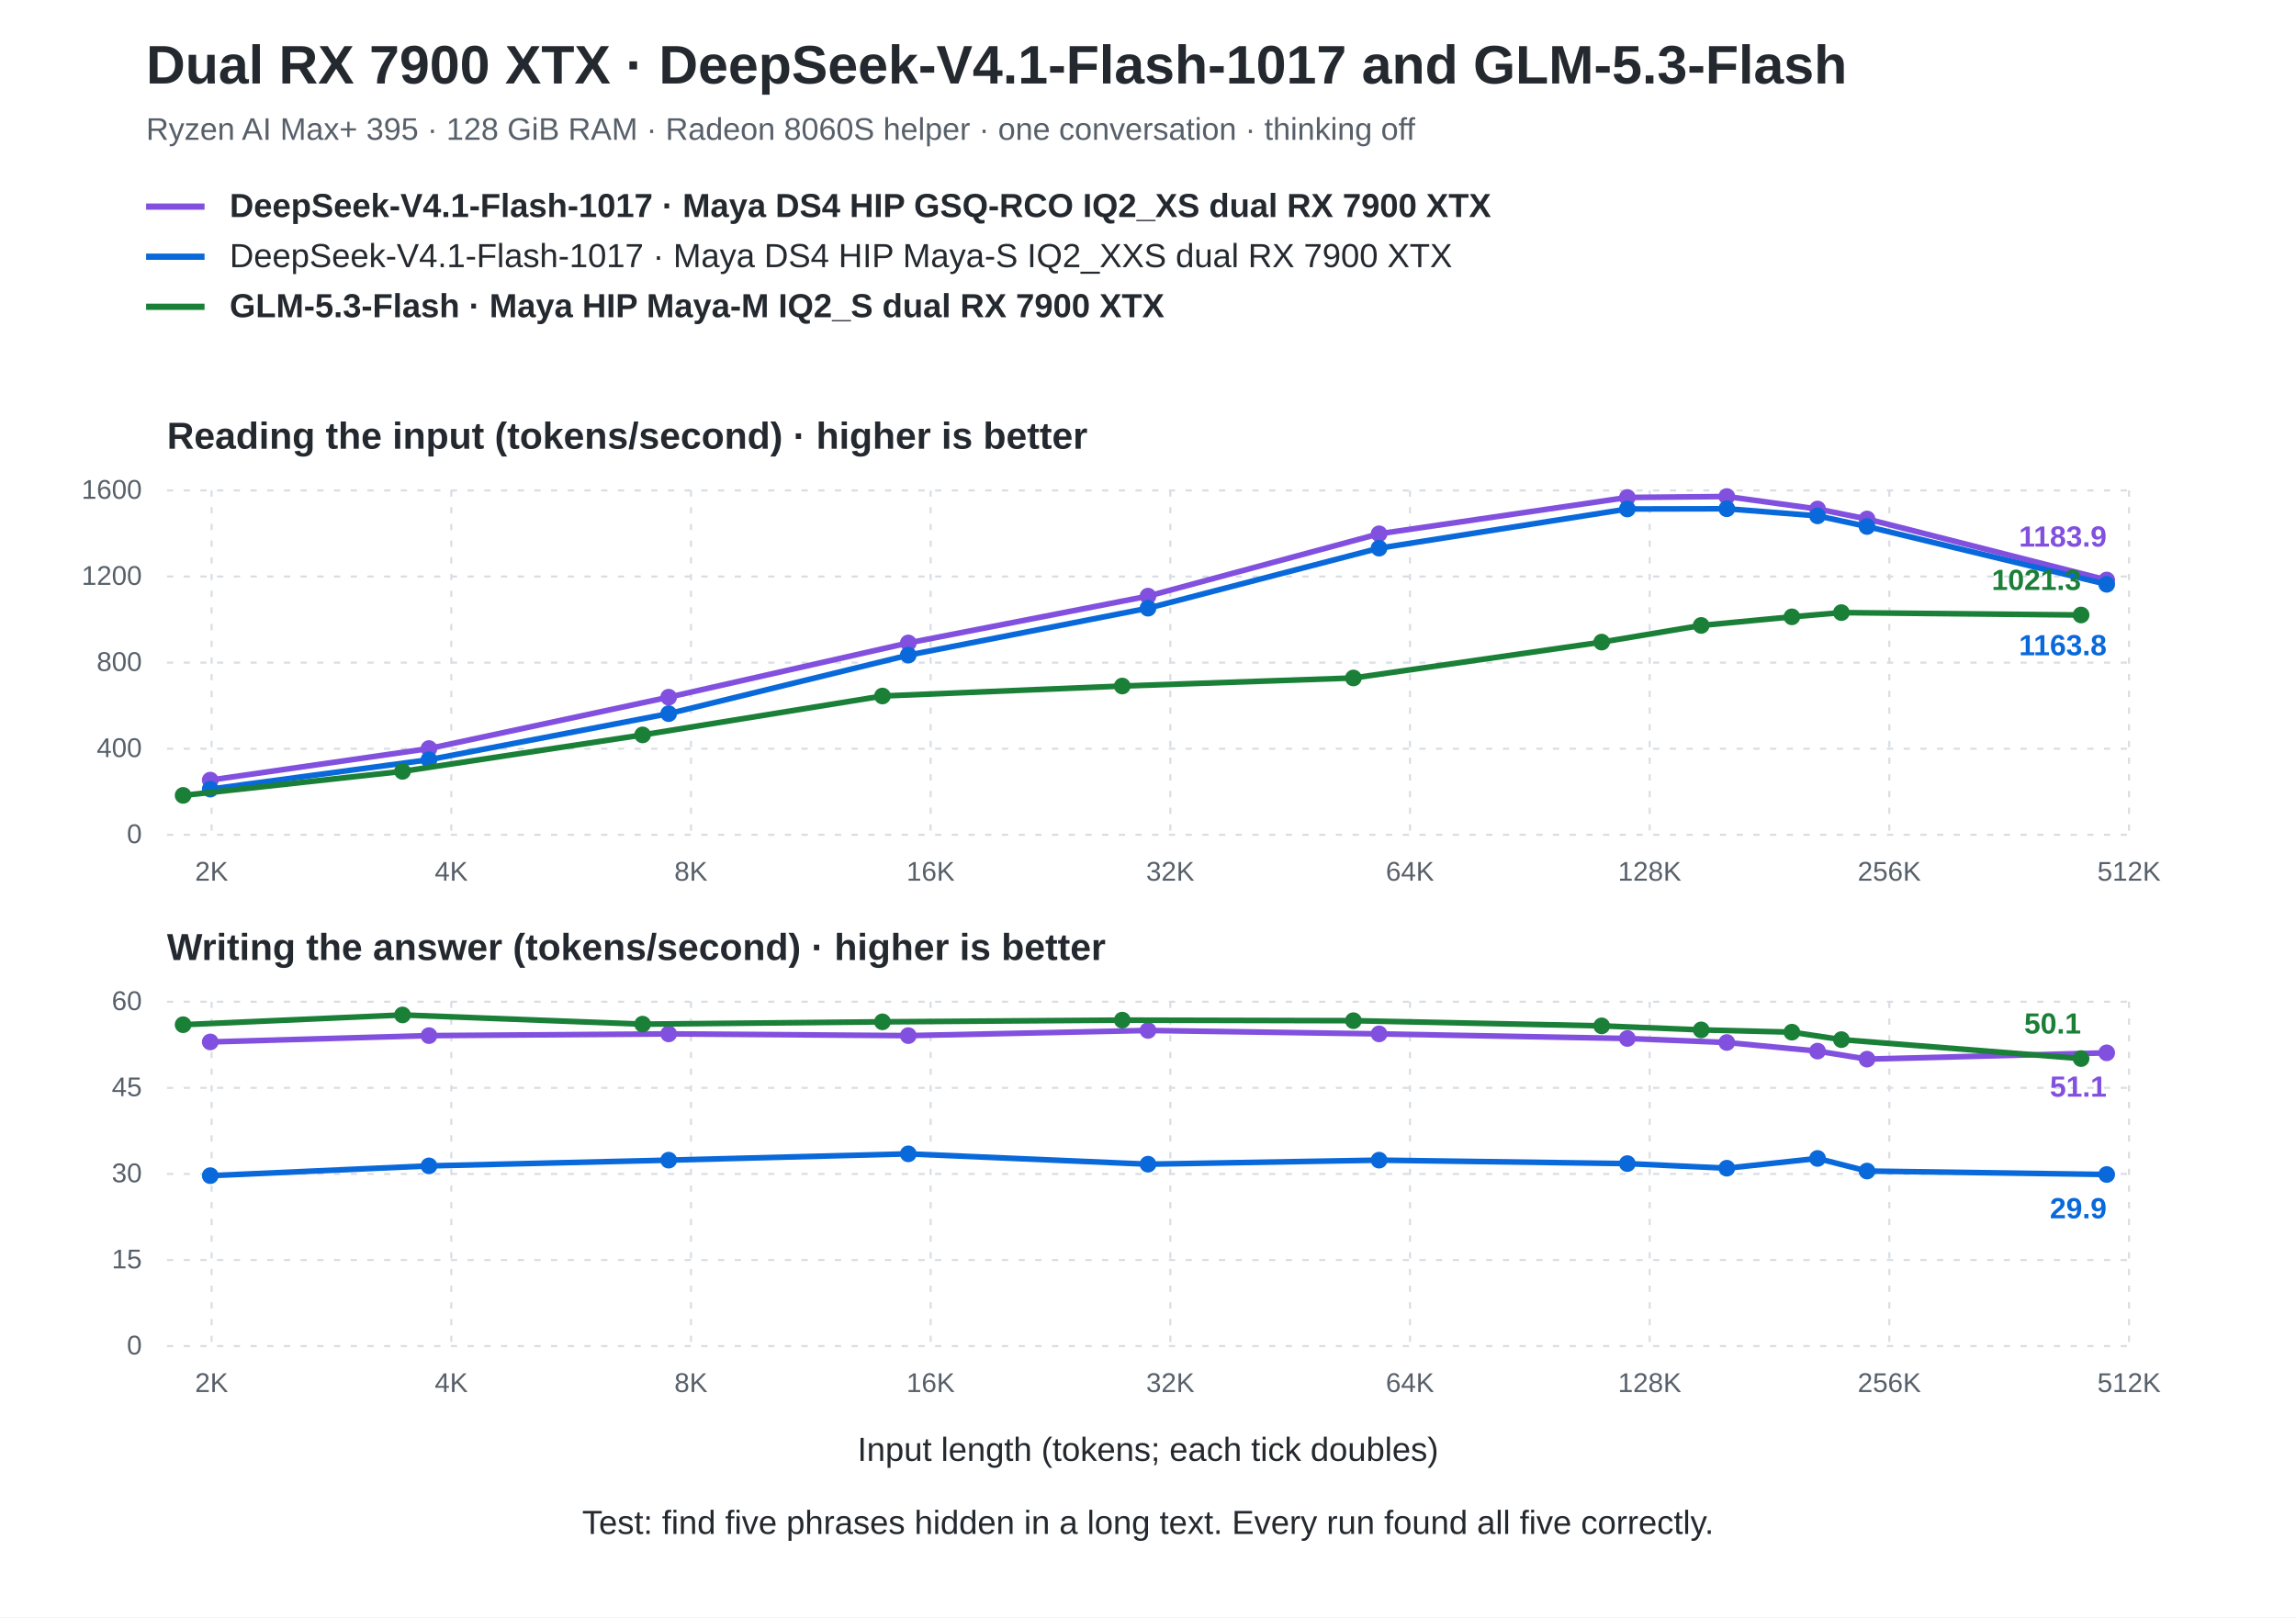
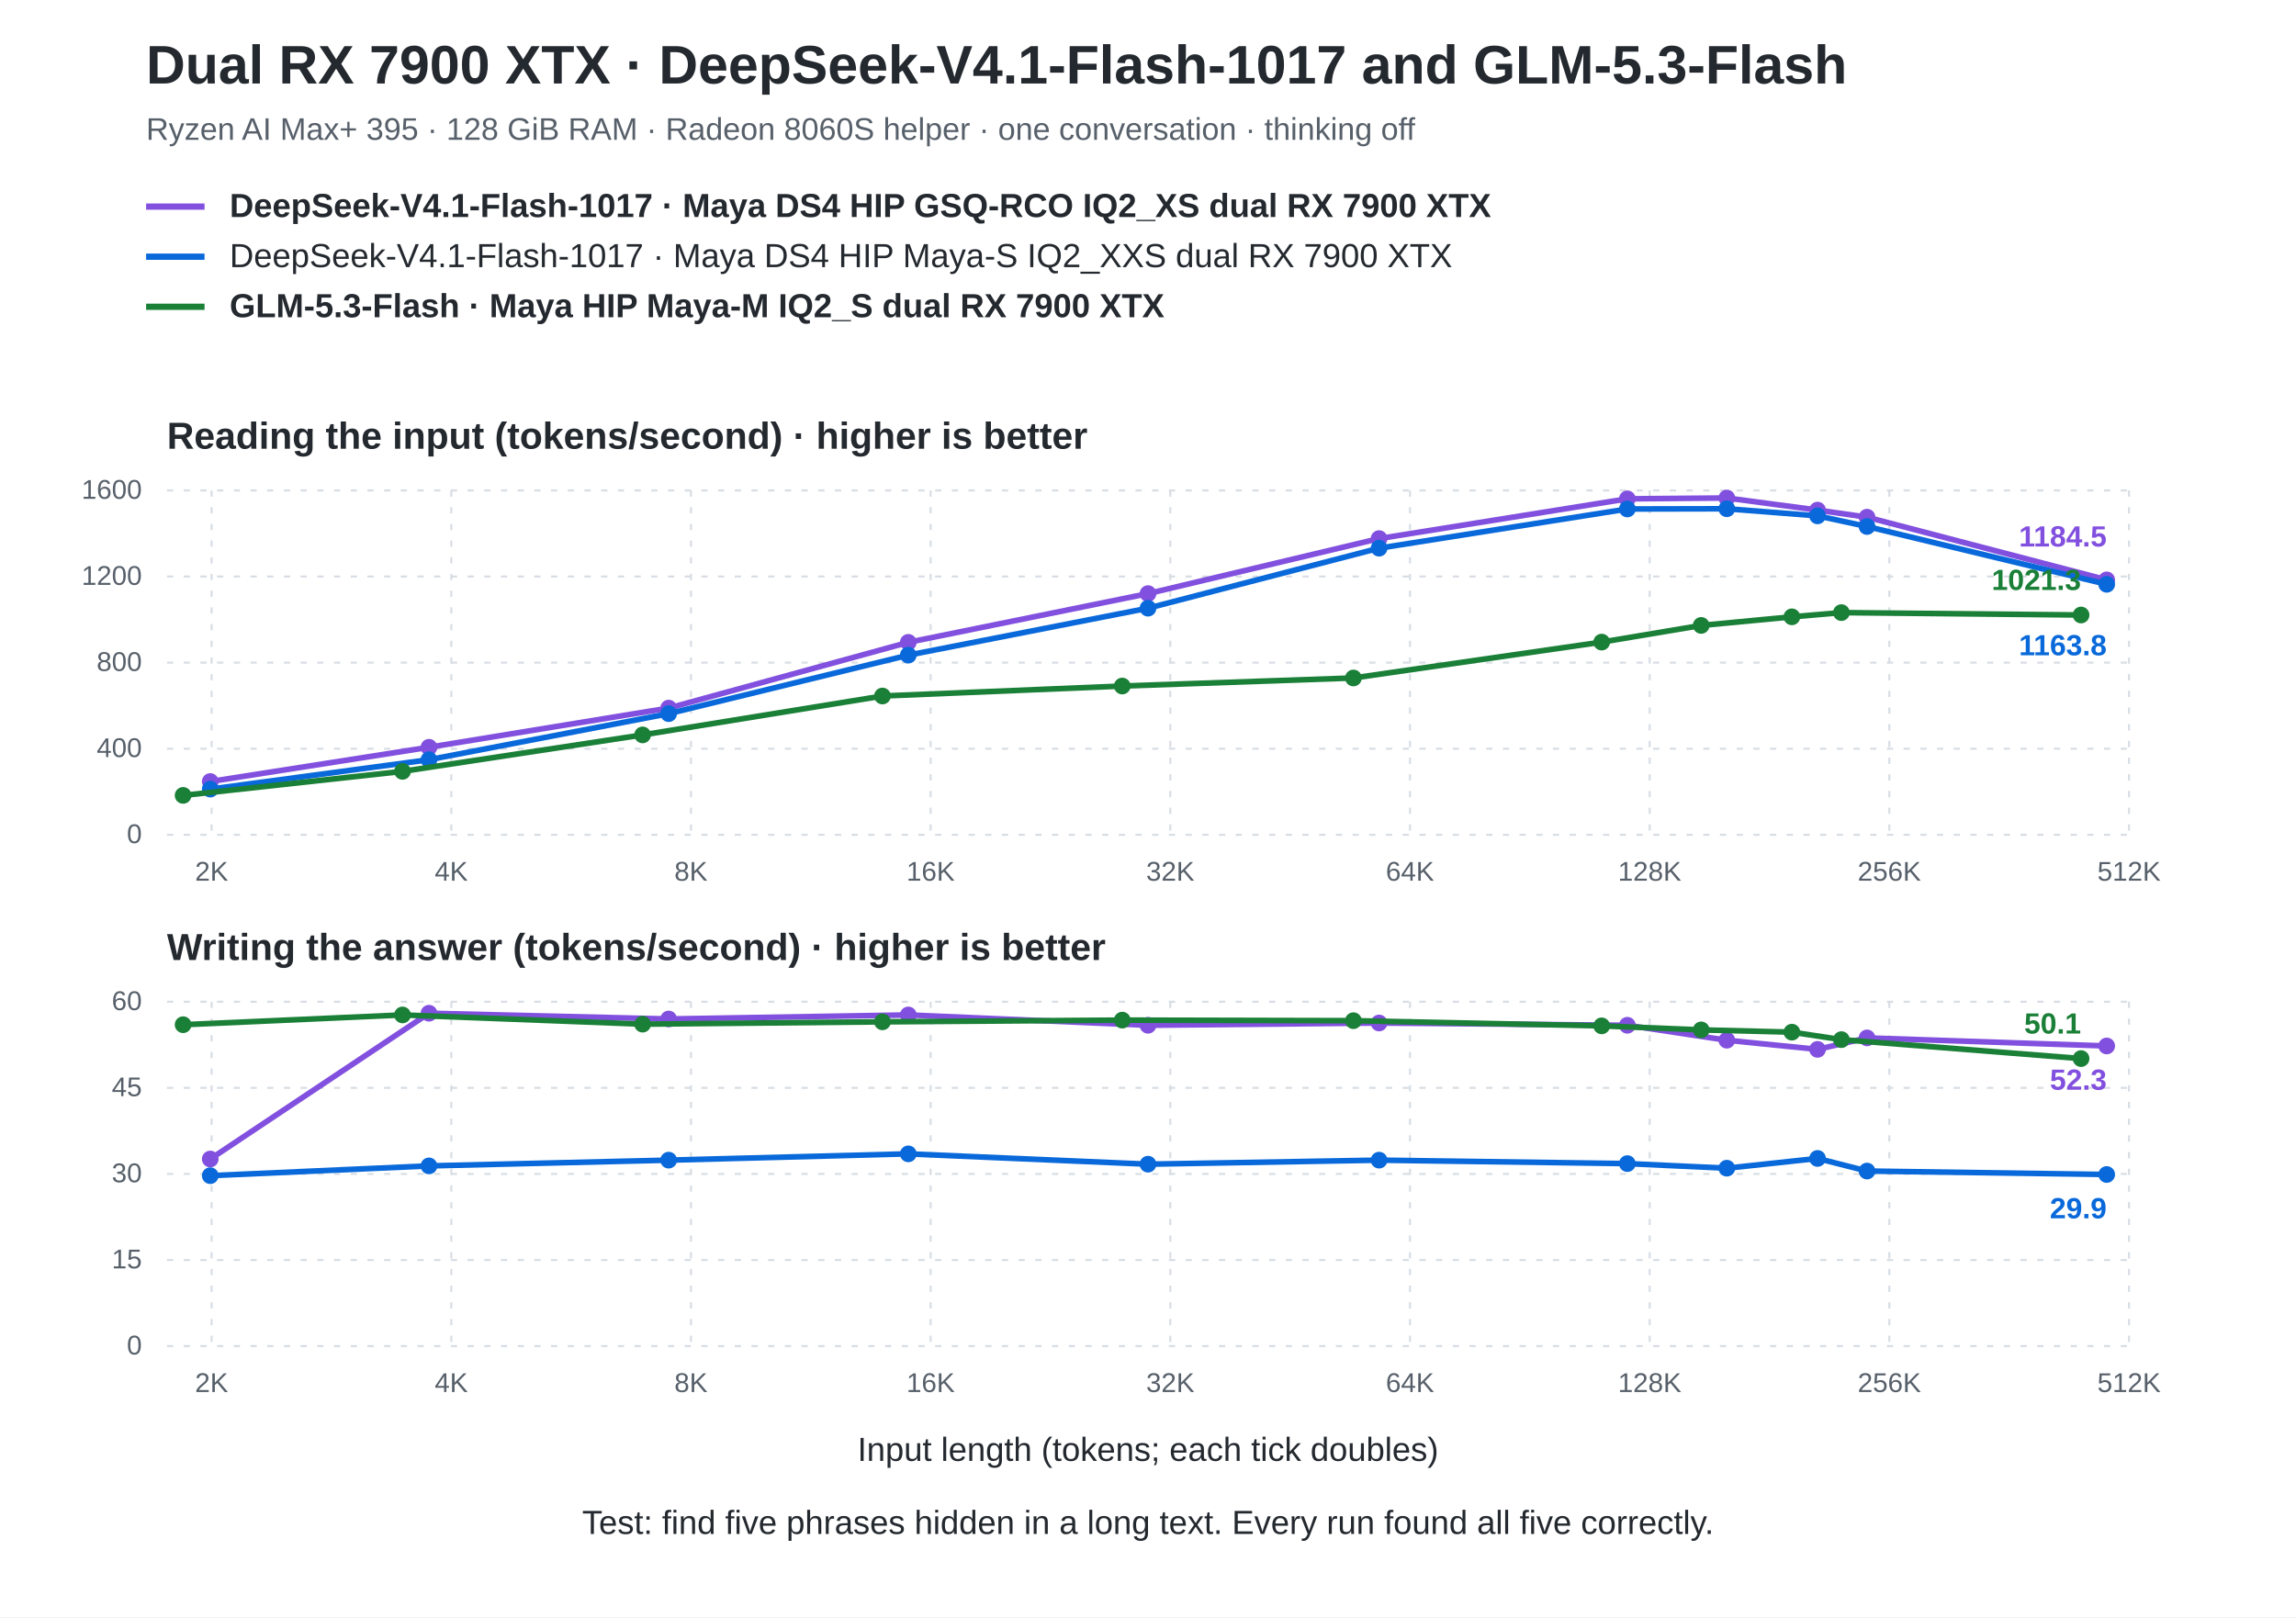
<svg xmlns="http://www.w3.org/2000/svg" viewBox="0 0 1100 775" role="img" aria-labelledby="title desc">
  <style>text{font-family:Arial,sans-serif;fill:#24292f}.title{font-size:26px;font-weight:700}.sub{font-size:15px;fill:#57606a}.label{font-size:16px}.tick{font-size:13px;fill:#57606a}.panel{font-size:18px;font-weight:700}.grid{stroke:#d8dee4;stroke-dasharray:3 5}.value{font-size:14px;font-weight:700}</style>
  <rect width="1100" height="775" fill="white" />
  <text x="70" y="40" class="title">Dual RX 7900 XTX · DeepSeek-V4.1-Flash-1017 and GLM-5.3-Flash</text>
  <text x="70" y="67" class="sub">Ryzen AI Max+ 395 · 128 GiB RAM · Radeon 8060S helper · one conversation · thinking off</text>
  <line x1="70" y1="99" x2="98" y2="99" stroke="#8250df" stroke-width="3" />
  <text x="110" y="104" class="label" style="font-weight:700">DeepSeek-V4.1-Flash-1017 · Maya DS4 HIP GSQ-RCO IQ2_XS dual RX 7900 XTX</text>
  <line x1="70" y1="123" x2="98" y2="123" stroke="#0969da" stroke-width="3" />
  <text x="110" y="128" class="label" style="font-weight:400">DeepSeek-V4.1-Flash-1017 · Maya DS4 HIP Maya-S IQ2_XXS dual RX 7900 XTX</text>
  <line x1="70" y1="147" x2="98" y2="147" stroke="#1a7f37" stroke-width="3" />
  <text x="110" y="152" class="label" style="font-weight:700">GLM-5.3-Flash · Maya HIP Maya-M IQ2_S dual RX 7900 XTX</text>
  <text x="80" y="215" class="panel">Reading the input (tokens/second) · higher is better</text>
  <line class="grid" x1="80" y1="400.00" x2="1020" y2="400.00" />
  <text class="tick" x="68" y="404.00" text-anchor="end">0</text>
  <line class="grid" x1="80" y1="358.75" x2="1020" y2="358.75" />
  <text class="tick" x="68" y="362.75" text-anchor="end">400</text>
  <line class="grid" x1="80" y1="317.50" x2="1020" y2="317.50" />
  <text class="tick" x="68" y="321.50" text-anchor="end">800</text>
  <line class="grid" x1="80" y1="276.25" x2="1020" y2="276.25" />
  <text class="tick" x="68" y="280.25" text-anchor="end">1200</text>
  <line class="grid" x1="80" y1="235.00" x2="1020" y2="235.00" />
  <text class="tick" x="68" y="239.00" text-anchor="end">1600</text>
  <line class="grid" x1="101.38" y1="235" x2="101.38" y2="400" />
  <text class="tick" x="101.38" y="422" text-anchor="middle">2K</text>
  <line class="grid" x1="216.21" y1="235" x2="216.21" y2="400" />
  <text class="tick" x="216.21" y="422" text-anchor="middle">4K</text>
  <line class="grid" x1="331.04" y1="235" x2="331.04" y2="400" />
  <text class="tick" x="331.04" y="422" text-anchor="middle">8K</text>
  <line class="grid" x1="445.86" y1="235" x2="445.86" y2="400" />
  <text class="tick" x="445.86" y="422" text-anchor="middle">16K</text>
  <line class="grid" x1="560.69" y1="235" x2="560.69" y2="400" />
  <text class="tick" x="560.69" y="422" text-anchor="middle">32K</text>
  <line class="grid" x1="675.52" y1="235" x2="675.52" y2="400" />
  <text class="tick" x="675.52" y="422" text-anchor="middle">64K</text>
  <line class="grid" x1="790.35" y1="235" x2="790.35" y2="400" />
  <text class="tick" x="790.35" y="422" text-anchor="middle">128K</text>
  <line class="grid" x1="905.17" y1="235" x2="905.17" y2="400" />
  <text class="tick" x="905.17" y="422" text-anchor="middle">256K</text>
  <line class="grid" x1="1020.00" y1="235" x2="1020.00" y2="400" />
  <text class="tick" x="1020.00" y="422" text-anchor="middle">512K</text>
-   <path d="M100.73 373.79 L205.52 358.67 L320.35 334.06 L435.16 308.07 L550.00 285.64 L660.71 255.77 L779.65 238.36 L827.31 237.91 L870.78 243.89 L894.48 248.67 L1009.31 277.91" fill="none" stroke="#8250df" stroke-width="2.7" />
-   <circle cx="100.73" cy="373.79" r="4" fill="#8250df" />
-   <circle cx="205.52" cy="358.67" r="4" fill="#8250df" />
-   <circle cx="320.35" cy="334.06" r="4" fill="#8250df" />
-   <circle cx="435.16" cy="308.07" r="4" fill="#8250df" />
-   <circle cx="550.00" cy="285.64" r="4" fill="#8250df" />
-   <circle cx="660.71" cy="255.77" r="4" fill="#8250df" />
-   <circle cx="779.65" cy="238.36" r="4" fill="#8250df" />
-   <circle cx="827.31" cy="237.91" r="4" fill="#8250df" />
-   <circle cx="870.78" cy="243.89" r="4" fill="#8250df" />
-   <circle cx="894.48" cy="248.67" r="4" fill="#8250df" />
-   <circle cx="1009.31" cy="277.91" r="4" fill="#8250df" />
-   <text class="value" x="1009.31" y="261.91" text-anchor="end" style="fill:#8250df">1183.9</text>
+   <path d="M100.73 374.47 L205.52 358.06 L320.35 339.29 L435.16 307.78 L550.00 284.43 L660.71 258.07 L779.65 239.02 L827.31 238.62 L870.78 244.42 L894.48 247.81 L1009.31 277.85" fill="none" stroke="#8250df" stroke-width="2.7" />
+   <circle cx="100.73" cy="374.47" r="4" fill="#8250df" />
+   <circle cx="205.52" cy="358.06" r="4" fill="#8250df" />
+   <circle cx="320.35" cy="339.29" r="4" fill="#8250df" />
+   <circle cx="435.16" cy="307.78" r="4" fill="#8250df" />
+   <circle cx="550.00" cy="284.43" r="4" fill="#8250df" />
+   <circle cx="660.71" cy="258.07" r="4" fill="#8250df" />
+   <circle cx="779.65" cy="239.02" r="4" fill="#8250df" />
+   <circle cx="827.31" cy="238.62" r="4" fill="#8250df" />
+   <circle cx="870.78" cy="244.42" r="4" fill="#8250df" />
+   <circle cx="894.48" cy="247.81" r="4" fill="#8250df" />
+   <circle cx="1009.31" cy="277.85" r="4" fill="#8250df" />
+   <text class="value" x="1009.31" y="261.85" text-anchor="end" style="fill:#8250df">1184.5</text>
  <path d="M100.73 378.11 L205.52 364.02 L320.35 341.95 L435.16 313.92 L550.00 291.42 L660.71 262.66 L779.65 243.89 L827.31 243.78 L870.78 247.18 L894.48 252.28 L1009.31 279.98" fill="none" stroke="#0969da" stroke-width="2.7" />
  <circle cx="100.73" cy="378.11" r="4" fill="#0969da" />
  <circle cx="205.52" cy="364.02" r="4" fill="#0969da" />
  <circle cx="320.35" cy="341.95" r="4" fill="#0969da" />
  <circle cx="435.16" cy="313.92" r="4" fill="#0969da" />
  <circle cx="550.00" cy="291.42" r="4" fill="#0969da" />
  <circle cx="660.71" cy="262.66" r="4" fill="#0969da" />
  <circle cx="779.65" cy="243.89" r="4" fill="#0969da" />
  <circle cx="827.31" cy="243.78" r="4" fill="#0969da" />
  <circle cx="870.78" cy="247.18" r="4" fill="#0969da" />
  <circle cx="894.48" cy="252.28" r="4" fill="#0969da" />
  <circle cx="1009.31" cy="279.98" r="4" fill="#0969da" />
  <text class="value" x="1009.31" y="313.98" text-anchor="end" style="fill:#0969da">1163.8</text>
  <path d="M87.73 381.12 L192.84 369.61 L307.87 352.14 L422.78 333.50 L537.67 328.72 L648.41 324.86 L767.36 307.67 L815.03 299.68 L858.49 295.56 L882.20 293.54 L997.03 294.68" fill="none" stroke="#1a7f37" stroke-width="2.7" />
  <circle cx="87.73" cy="381.12" r="4" fill="#1a7f37" />
  <circle cx="192.84" cy="369.61" r="4" fill="#1a7f37" />
  <circle cx="307.87" cy="352.14" r="4" fill="#1a7f37" />
  <circle cx="422.78" cy="333.50" r="4" fill="#1a7f37" />
  <circle cx="537.67" cy="328.72" r="4" fill="#1a7f37" />
  <circle cx="648.41" cy="324.86" r="4" fill="#1a7f37" />
  <circle cx="767.36" cy="307.67" r="4" fill="#1a7f37" />
  <circle cx="815.03" cy="299.68" r="4" fill="#1a7f37" />
  <circle cx="858.49" cy="295.56" r="4" fill="#1a7f37" />
  <circle cx="882.20" cy="293.54" r="4" fill="#1a7f37" />
  <circle cx="997.03" cy="294.68" r="4" fill="#1a7f37" />
  <text class="value" x="997.03" y="282.68" text-anchor="end" style="fill:#1a7f37">1021.3</text>
  <text x="80" y="460" class="panel">Writing the answer (tokens/second) · higher is better</text>
  <line class="grid" x1="80" y1="645.00" x2="1020" y2="645.00" />
  <text class="tick" x="68" y="649.00" text-anchor="end">0</text>
  <line class="grid" x1="80" y1="603.75" x2="1020" y2="603.75" />
  <text class="tick" x="68" y="607.75" text-anchor="end">15</text>
  <line class="grid" x1="80" y1="562.50" x2="1020" y2="562.50" />
  <text class="tick" x="68" y="566.50" text-anchor="end">30</text>
  <line class="grid" x1="80" y1="521.25" x2="1020" y2="521.25" />
  <text class="tick" x="68" y="525.25" text-anchor="end">45</text>
  <line class="grid" x1="80" y1="480.00" x2="1020" y2="480.00" />
  <text class="tick" x="68" y="484.00" text-anchor="end">60</text>
  <line class="grid" x1="101.38" y1="480" x2="101.38" y2="645" />
  <text class="tick" x="101.38" y="667" text-anchor="middle">2K</text>
  <line class="grid" x1="216.21" y1="480" x2="216.21" y2="645" />
  <text class="tick" x="216.21" y="667" text-anchor="middle">4K</text>
  <line class="grid" x1="331.04" y1="480" x2="331.04" y2="645" />
  <text class="tick" x="331.04" y="667" text-anchor="middle">8K</text>
  <line class="grid" x1="445.86" y1="480" x2="445.86" y2="645" />
  <text class="tick" x="445.86" y="667" text-anchor="middle">16K</text>
  <line class="grid" x1="560.69" y1="480" x2="560.69" y2="645" />
  <text class="tick" x="560.69" y="667" text-anchor="middle">32K</text>
  <line class="grid" x1="675.52" y1="480" x2="675.52" y2="645" />
  <text class="tick" x="675.52" y="667" text-anchor="middle">64K</text>
  <line class="grid" x1="790.35" y1="480" x2="790.35" y2="645" />
  <text class="tick" x="790.35" y="667" text-anchor="middle">128K</text>
  <line class="grid" x1="905.17" y1="480" x2="905.17" y2="645" />
  <text class="tick" x="905.17" y="667" text-anchor="middle">256K</text>
  <line class="grid" x1="1020.00" y1="480" x2="1020.00" y2="645" />
  <text class="tick" x="1020.00" y="667" text-anchor="middle">512K</text>
-   <path d="M100.73 499.25 L205.52 496.23 L320.35 495.40 L435.16 496.23 L550.00 493.75 L660.71 495.40 L779.65 497.60 L827.31 499.52 L870.78 503.65 L894.48 507.50 L1009.31 504.48" fill="none" stroke="#8250df" stroke-width="2.7" />
-   <circle cx="100.73" cy="499.25" r="4" fill="#8250df" />
-   <circle cx="205.52" cy="496.23" r="4" fill="#8250df" />
-   <circle cx="320.35" cy="495.40" r="4" fill="#8250df" />
-   <circle cx="435.16" cy="496.23" r="4" fill="#8250df" />
-   <circle cx="550.00" cy="493.75" r="4" fill="#8250df" />
-   <circle cx="660.71" cy="495.40" r="4" fill="#8250df" />
-   <circle cx="779.65" cy="497.60" r="4" fill="#8250df" />
-   <circle cx="827.31" cy="499.52" r="4" fill="#8250df" />
-   <circle cx="870.78" cy="503.65" r="4" fill="#8250df" />
-   <circle cx="894.48" cy="507.50" r="4" fill="#8250df" />
-   <circle cx="1009.31" cy="504.48" r="4" fill="#8250df" />
-   <text class="value" x="1009.31" y="525.48" text-anchor="end" style="fill:#8250df">51.1</text>
+   <path d="M100.73 555.35 L205.52 485.50 L320.35 488.25 L435.16 486.32 L550.00 491.27 L660.71 490.18 L779.65 491.27 L827.31 498.43 L870.78 502.82 L894.48 497.32 L1009.31 501.18" fill="none" stroke="#8250df" stroke-width="2.7" />
+   <circle cx="100.73" cy="555.35" r="4" fill="#8250df" />
+   <circle cx="205.52" cy="485.50" r="4" fill="#8250df" />
+   <circle cx="320.35" cy="488.25" r="4" fill="#8250df" />
+   <circle cx="435.16" cy="486.32" r="4" fill="#8250df" />
+   <circle cx="550.00" cy="491.27" r="4" fill="#8250df" />
+   <circle cx="660.71" cy="490.18" r="4" fill="#8250df" />
+   <circle cx="779.65" cy="491.27" r="4" fill="#8250df" />
+   <circle cx="827.31" cy="498.43" r="4" fill="#8250df" />
+   <circle cx="870.78" cy="502.82" r="4" fill="#8250df" />
+   <circle cx="894.48" cy="497.32" r="4" fill="#8250df" />
+   <circle cx="1009.31" cy="501.18" r="4" fill="#8250df" />
+   <text class="value" x="1009.31" y="522.17" text-anchor="end" style="fill:#8250df">52.3</text>
  <path d="M100.73 563.33 L205.52 558.65 L320.35 555.90 L435.16 552.88 L550.00 557.83 L660.71 555.90 L779.65 557.55 L827.31 559.75 L870.78 555.08 L894.48 561.12 L1009.31 562.77" fill="none" stroke="#0969da" stroke-width="2.7" />
  <circle cx="100.73" cy="563.33" r="4" fill="#0969da" />
  <circle cx="205.52" cy="558.65" r="4" fill="#0969da" />
  <circle cx="320.35" cy="555.90" r="4" fill="#0969da" />
  <circle cx="435.16" cy="552.88" r="4" fill="#0969da" />
  <circle cx="550.00" cy="557.83" r="4" fill="#0969da" />
  <circle cx="660.71" cy="555.90" r="4" fill="#0969da" />
  <circle cx="779.65" cy="557.55" r="4" fill="#0969da" />
  <circle cx="827.31" cy="559.75" r="4" fill="#0969da" />
  <circle cx="870.78" cy="555.08" r="4" fill="#0969da" />
  <circle cx="894.48" cy="561.12" r="4" fill="#0969da" />
  <circle cx="1009.31" cy="562.77" r="4" fill="#0969da" />
  <text class="value" x="1009.31" y="583.77" text-anchor="end" style="fill:#0969da">29.9</text>
  <path d="M87.73 491.00 L192.84 486.32 L307.87 490.73 L422.78 489.62 L537.67 488.80 L648.41 489.07 L767.36 491.55 L815.03 493.48 L858.49 494.57 L882.20 498.15 L997.03 507.23" fill="none" stroke="#1a7f37" stroke-width="2.7" />
  <circle cx="87.73" cy="491.00" r="4" fill="#1a7f37" />
  <circle cx="192.84" cy="486.32" r="4" fill="#1a7f37" />
  <circle cx="307.87" cy="490.73" r="4" fill="#1a7f37" />
  <circle cx="422.78" cy="489.62" r="4" fill="#1a7f37" />
  <circle cx="537.67" cy="488.80" r="4" fill="#1a7f37" />
  <circle cx="648.41" cy="489.07" r="4" fill="#1a7f37" />
  <circle cx="767.36" cy="491.55" r="4" fill="#1a7f37" />
  <circle cx="815.03" cy="493.48" r="4" fill="#1a7f37" />
  <circle cx="858.49" cy="494.57" r="4" fill="#1a7f37" />
  <circle cx="882.20" cy="498.15" r="4" fill="#1a7f37" />
  <circle cx="997.03" cy="507.23" r="4" fill="#1a7f37" />
  <text class="value" x="997.03" y="495.23" text-anchor="end" style="fill:#1a7f37">50.1</text>
  <text x="550" y="700" text-anchor="middle" class="label">Input length (tokens; each tick doubles)</text>
  <text x="550" y="735" text-anchor="middle" class="label">Test: find five phrases hidden in a long text. Every run found all five correctly.</text>
</svg>
